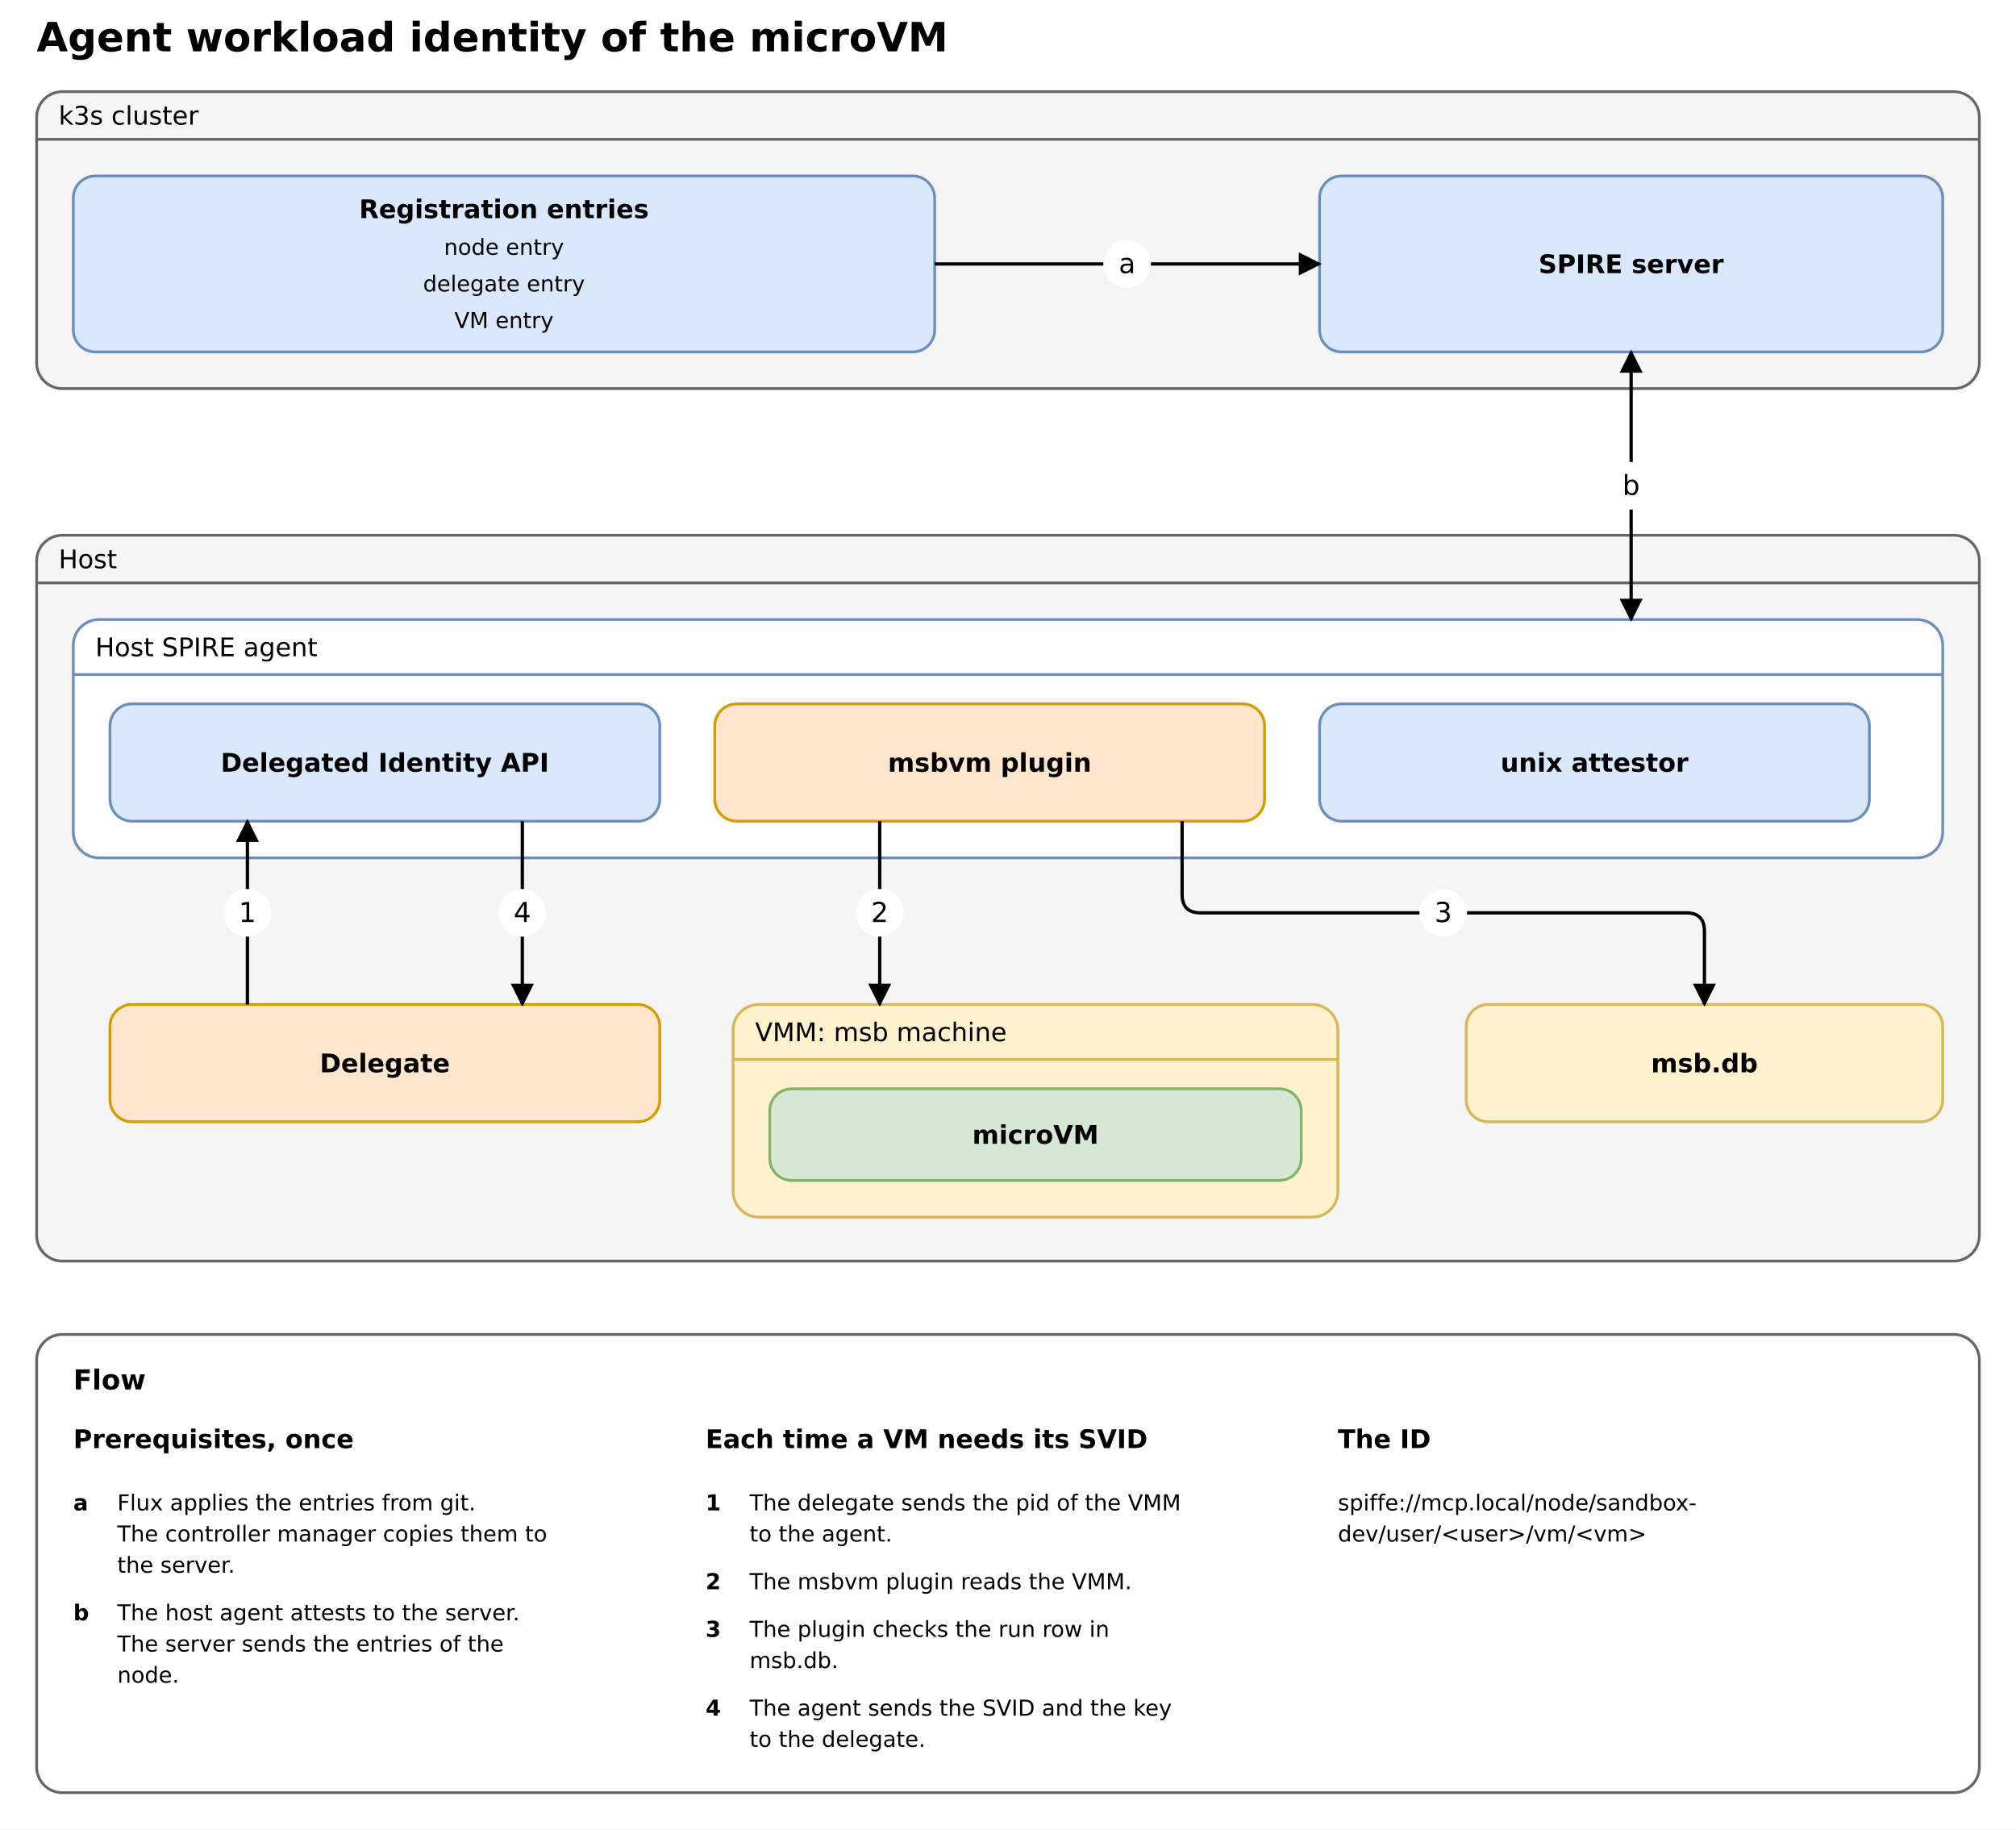
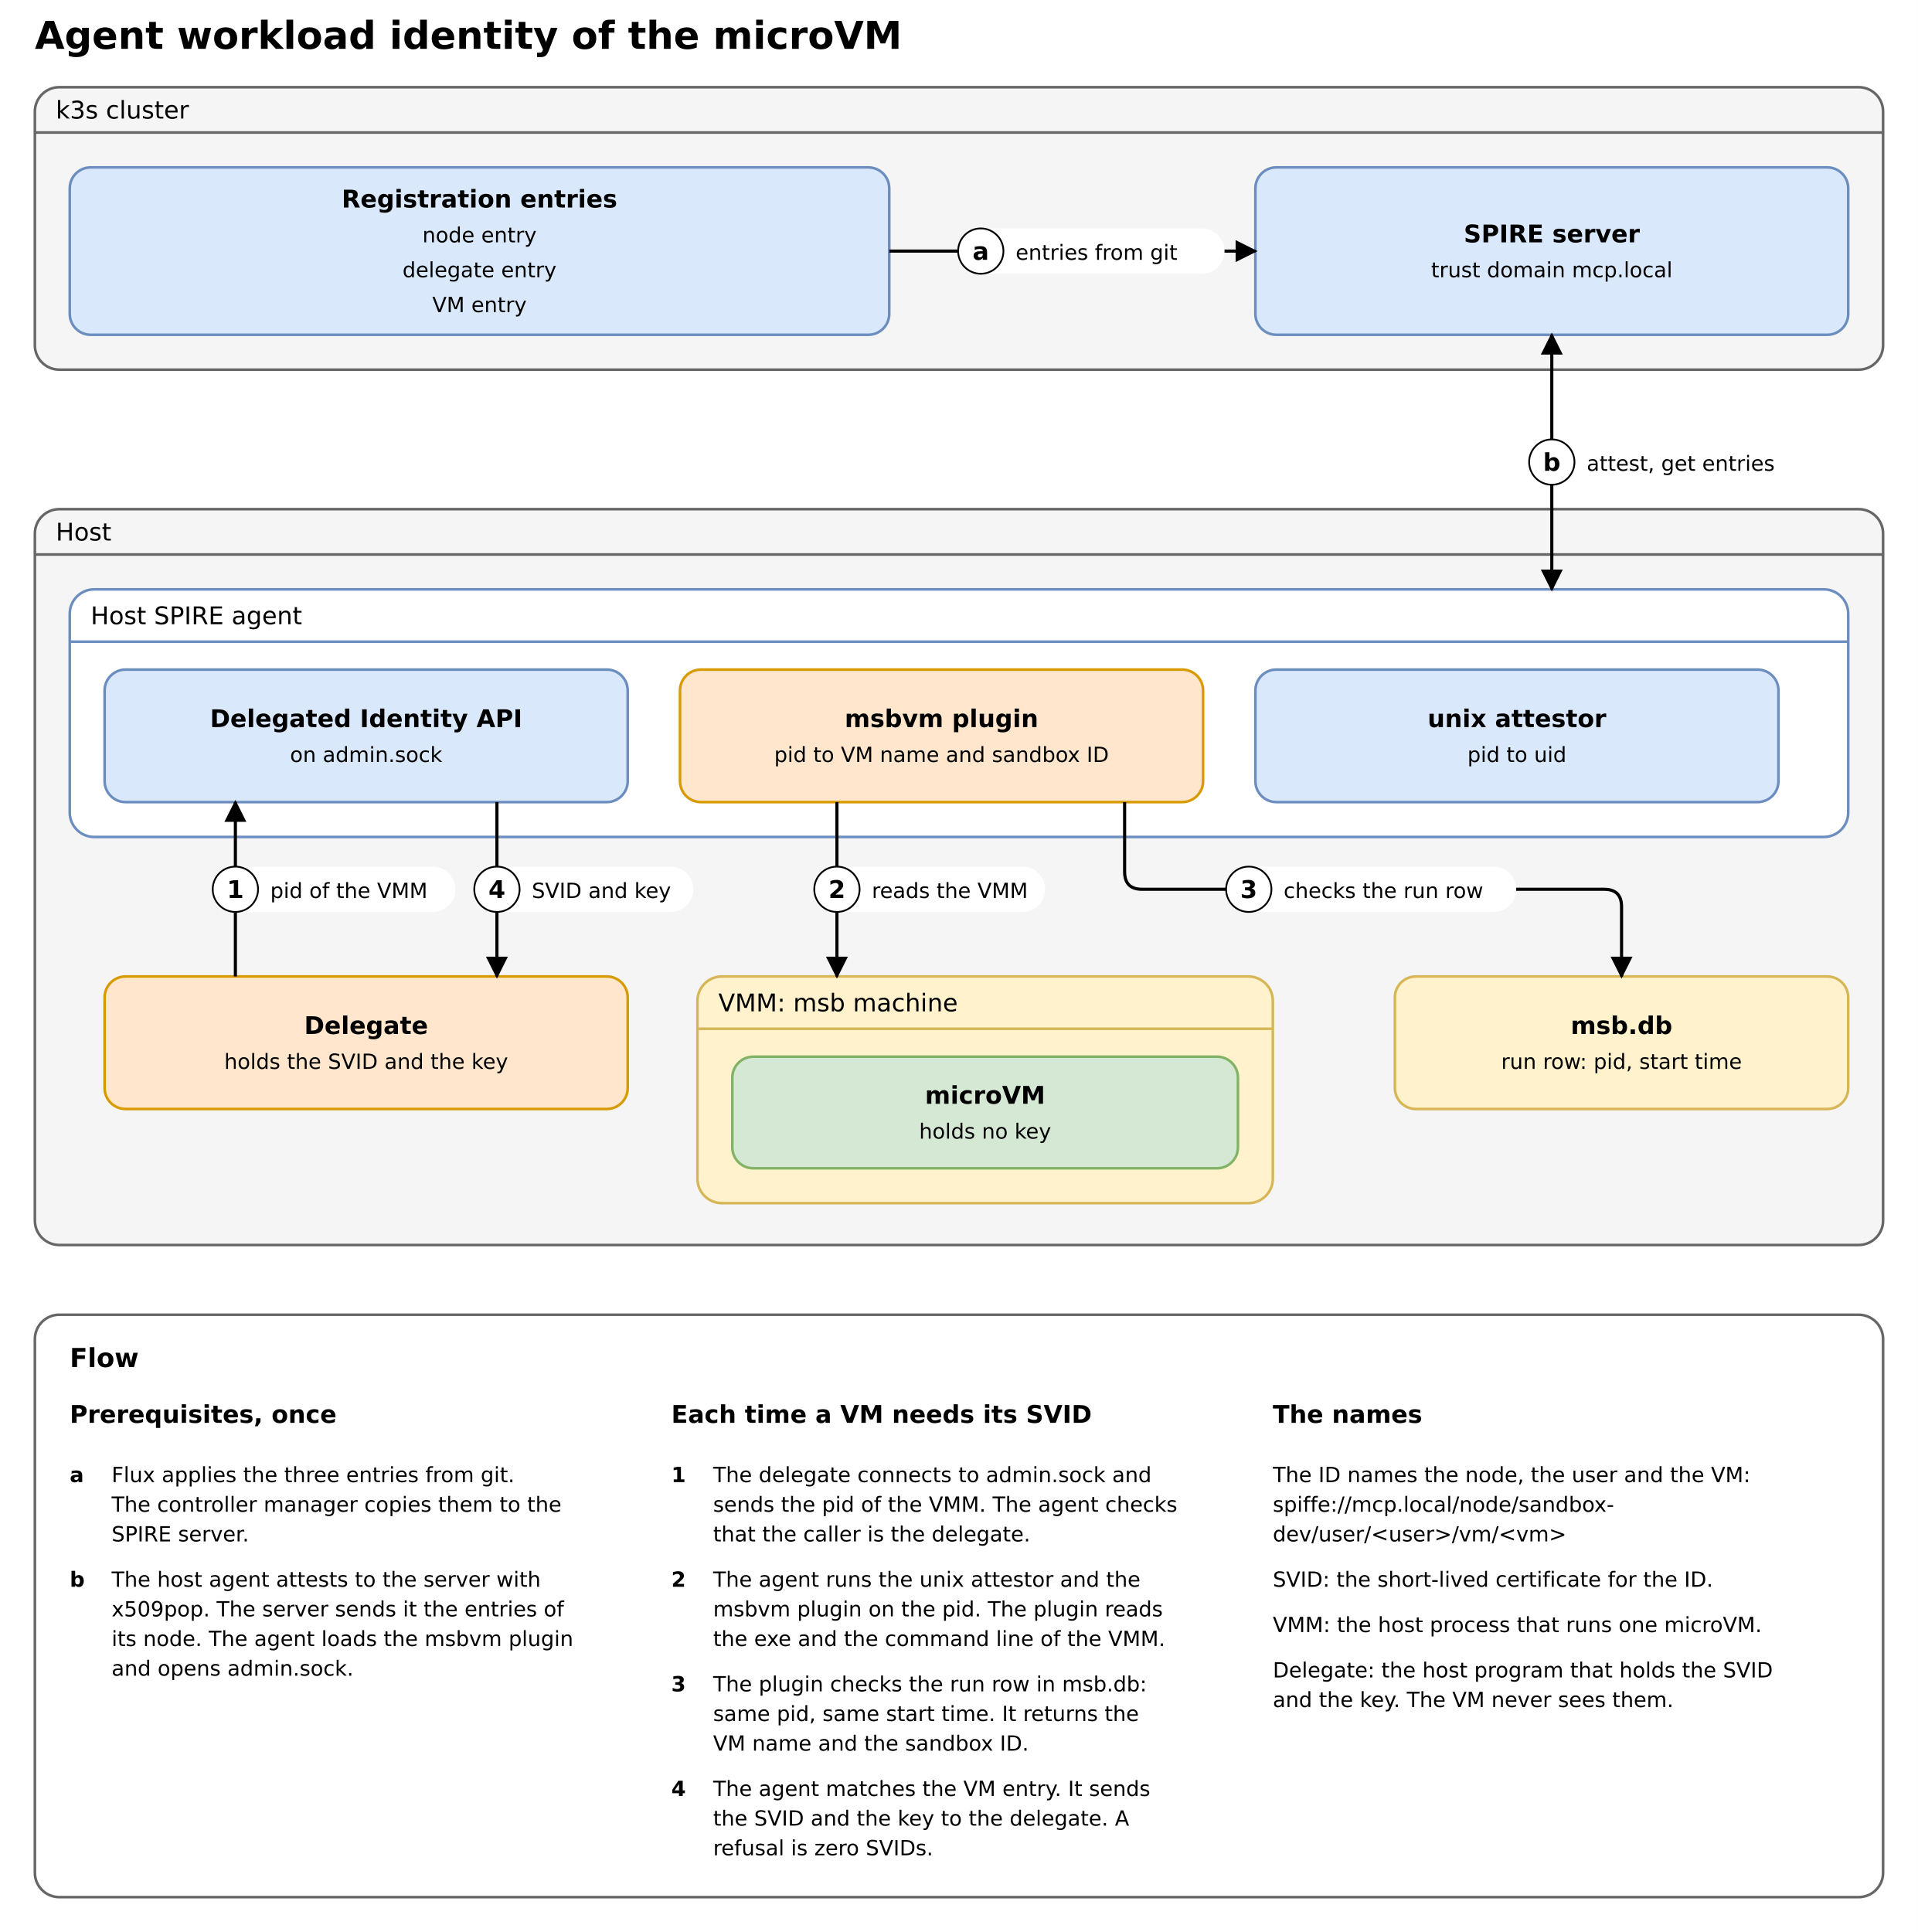
- <svg xmlns="http://www.w3.org/2000/svg" width="1100" height="998" viewBox="0 0 1100 998" font-family="DejaVu Sans, Verdana, Helvetica, Arial, sans-serif">
+ <svg xmlns="http://www.w3.org/2000/svg" width="1100" height="1108" viewBox="0 0 1100 1108" font-family="DejaVu Sans, Verdana, Helvetica, Arial, sans-serif">
  <defs>
    <marker id="ar" viewBox="0 0 10 10" refX="9" refY="5" markerWidth="7" markerHeight="7" orient="auto-start-reverse">
      <path d="M0,0 L10,5 L0,10 z" fill="#000" />
    </marker>
  </defs>
-   <rect width="1100" height="998" fill="#ffffff" />
+   <rect width="1100" height="1108" fill="#ffffff" />
  <text x="20" y="28" font-size="22" font-weight="bold" fill="#000">Agent workload identity of the microVM</text>
  <rect x="20" y="50" width="1060" height="162" rx="14" fill="#f5f5f5" stroke="#666666" stroke-width="1.5" />
  <line x1="20" y1="76" x2="1080" y2="76" stroke="#666666" stroke-width="1.5" />
  <text x="32" y="68.0" font-size="14" fill="#000">k3s cluster</text>
  <rect x="40" y="96" width="470" height="96" rx="12" fill="#dae8fc" stroke="#6c8ebf" stroke-width="1.5" />
  <text x="275.0" y="119.0" font-size="14" text-anchor="middle" fill="#000" font-weight="bold">Registration entries</text>
  <text x="275.0" y="139.0" font-size="12" text-anchor="middle" fill="#000">node entry</text>
  <text x="275.0" y="159.0" font-size="12" text-anchor="middle" fill="#000">delegate entry</text>
  <text x="275.0" y="179.0" font-size="12" text-anchor="middle" fill="#000">VM entry</text>
  <rect x="720" y="96" width="340" height="96" rx="12" fill="#dae8fc" stroke="#6c8ebf" stroke-width="1.5" />
-   <text x="890.0" y="149.0" font-size="14" text-anchor="middle" fill="#000" font-weight="bold">SPIRE server</text>
-   <rect x="20" y="292" width="1060" height="396" rx="14" fill="#f5f5f5" stroke="#666666" stroke-width="1.5" />
+   <text x="890.0" y="139.0" font-size="14" text-anchor="middle" fill="#000" font-weight="bold">SPIRE server</text>
+   <text x="890.0" y="159.0" font-size="12" text-anchor="middle" fill="#000">trust domain mcp.local</text>
+   <rect x="20" y="292" width="1060" height="422" rx="14" fill="#f5f5f5" stroke="#666666" stroke-width="1.5" />
  <line x1="20" y1="318" x2="1080" y2="318" stroke="#666666" stroke-width="1.5" />
  <text x="32" y="310.0" font-size="14" fill="#000">Host</text>
-   <rect x="40" y="338" width="1020" height="130" rx="14" fill="#ffffff" stroke="#6c8ebf" stroke-width="1.5" />
+   <rect x="40" y="338" width="1020" height="142" rx="14" fill="#ffffff" stroke="#6c8ebf" stroke-width="1.5" />
  <line x1="40" y1="368" x2="1060" y2="368" stroke="#6c8ebf" stroke-width="1.5" />
  <text x="52" y="358.0" font-size="14" fill="#000">Host SPIRE agent</text>
-   <rect x="60" y="384" width="300" height="64" rx="12" fill="#dae8fc" stroke="#6c8ebf" stroke-width="1.5" />
-   <text x="210.0" y="421.0" font-size="14" text-anchor="middle" fill="#000" font-weight="bold">Delegated Identity API</text>
-   <rect x="390" y="384" width="300" height="64" rx="12" fill="#ffe6cc" stroke="#d79b00" stroke-width="1.5" />
-   <text x="540.0" y="421.0" font-size="14" text-anchor="middle" fill="#000" font-weight="bold">msbvm plugin</text>
-   <rect x="720" y="384" width="300" height="64" rx="12" fill="#dae8fc" stroke="#6c8ebf" stroke-width="1.5" />
-   <text x="870.0" y="421.0" font-size="14" text-anchor="middle" fill="#000" font-weight="bold">unix attestor</text>
-   <rect x="60" y="548" width="300" height="64" rx="12" fill="#ffe6cc" stroke="#d79b00" stroke-width="1.5" />
-   <text x="210.0" y="585.0" font-size="14" text-anchor="middle" fill="#000" font-weight="bold">Delegate</text>
-   <rect x="400" y="548" width="330" height="116" rx="14" fill="#fff2cc" stroke="#d6b656" stroke-width="1.5" />
-   <line x1="400" y1="578" x2="730" y2="578" stroke="#d6b656" stroke-width="1.5" />
-   <text x="412" y="568.0" font-size="14" fill="#000">VMM: msb machine</text>
-   <rect x="420" y="594" width="290" height="50" rx="12" fill="#d5e8d4" stroke="#82b366" stroke-width="1.5" />
-   <text x="565.0" y="624.0" font-size="14" text-anchor="middle" fill="#000" font-weight="bold">microVM</text>
-   <rect x="800" y="548" width="260" height="64" rx="12" fill="#fff2cc" stroke="#d6b656" stroke-width="1.5" />
-   <text x="930.0" y="585.0" font-size="14" text-anchor="middle" fill="#000" font-weight="bold">msb.db</text>
+   <rect x="60" y="384" width="300" height="76" rx="12" fill="#dae8fc" stroke="#6c8ebf" stroke-width="1.5" />
+   <text x="210.0" y="417.0" font-size="14" text-anchor="middle" fill="#000" font-weight="bold">Delegated Identity API</text>
+   <text x="210.0" y="437.0" font-size="12" text-anchor="middle" fill="#000">on admin.sock</text>
+   <rect x="390" y="384" width="300" height="76" rx="12" fill="#ffe6cc" stroke="#d79b00" stroke-width="1.5" />
+   <text x="540.0" y="417.0" font-size="14" text-anchor="middle" fill="#000" font-weight="bold">msbvm plugin</text>
+   <text x="540.0" y="437.0" font-size="12" text-anchor="middle" fill="#000">pid to VM name and sandbox ID</text>
+   <rect x="720" y="384" width="300" height="76" rx="12" fill="#dae8fc" stroke="#6c8ebf" stroke-width="1.5" />
+   <text x="870.0" y="417.0" font-size="14" text-anchor="middle" fill="#000" font-weight="bold">unix attestor</text>
+   <text x="870.0" y="437.0" font-size="12" text-anchor="middle" fill="#000">pid to uid</text>
+   <rect x="60" y="560" width="300" height="76" rx="12" fill="#ffe6cc" stroke="#d79b00" stroke-width="1.5" />
+   <text x="210.0" y="593.0" font-size="14" text-anchor="middle" fill="#000" font-weight="bold">Delegate</text>
+   <text x="210.0" y="613.0" font-size="12" text-anchor="middle" fill="#000">holds the SVID and the key</text>
+   <rect x="400" y="560" width="330" height="130" rx="14" fill="#fff2cc" stroke="#d6b656" stroke-width="1.5" />
+   <line x1="400" y1="590" x2="730" y2="590" stroke="#d6b656" stroke-width="1.5" />
+   <text x="412" y="580.0" font-size="14" fill="#000">VMM: msb machine</text>
+   <rect x="420" y="606" width="290" height="64" rx="12" fill="#d5e8d4" stroke="#82b366" stroke-width="1.5" />
+   <text x="565.0" y="633.0" font-size="14" text-anchor="middle" fill="#000" font-weight="bold">microVM</text>
+   <text x="565.0" y="653.0" font-size="12" text-anchor="middle" fill="#000">holds no key</text>
+   <rect x="800" y="560" width="260" height="76" rx="12" fill="#fff2cc" stroke="#d6b656" stroke-width="1.5" />
+   <text x="930.0" y="593.0" font-size="14" text-anchor="middle" fill="#000" font-weight="bold">msb.db</text>
+   <text x="930.0" y="613.0" font-size="12" text-anchor="middle" fill="#000">run row: pid, start time</text>
  <path d="M510.0,144.0 L720.0,144.0" fill="none" stroke="#000" stroke-width="1.8" marker-end="url(#ar)" />
  <path d="M890.0,338.0 L890.0,192.0" fill="none" stroke="#000" stroke-width="1.8" marker-end="url(#ar)" marker-start="url(#ar)" />
-   <path d="M135.0,548.0 L135.0,448.0" fill="none" stroke="#000" stroke-width="1.8" marker-end="url(#ar)" />
-   <path d="M285.0,448.0 L285.0,548.0" fill="none" stroke="#000" stroke-width="1.8" marker-end="url(#ar)" />
-   <path d="M480.0,448.0 L480.0,548.0" fill="none" stroke="#000" stroke-width="1.8" marker-end="url(#ar)" />
-   <path d="M645.0,448.0 L645.0,488.0 Q645.0,498.0 655.0,498.0 L920.0,498.0 Q930.0,498.0 930.0,508.0 L930.0,548.0" fill="none" stroke="#000" stroke-width="1.8" marker-end="url(#ar)" />
-   <circle cx="615.0" cy="144.0" r="13" fill="#ffffff" />
-   <text x="615.0" y="149.0" font-size="15" text-anchor="middle" fill="#000">a</text>
-   <circle cx="890.0" cy="265.0" r="13" fill="#ffffff" />
-   <text x="890.0" y="270.0" font-size="15" text-anchor="middle" fill="#000">b</text>
-   <circle cx="135.0" cy="498.0" r="13" fill="#ffffff" />
-   <text x="135.0" y="503.0" font-size="15" text-anchor="middle" fill="#000">1</text>
-   <circle cx="285.0" cy="498.0" r="13" fill="#ffffff" />
-   <text x="285.0" y="503.0" font-size="15" text-anchor="middle" fill="#000">4</text>
-   <circle cx="480.0" cy="498.0" r="13" fill="#ffffff" />
-   <text x="480.0" y="503.0" font-size="15" text-anchor="middle" fill="#000">2</text>
-   <circle cx="787.5" cy="498.0" r="13" fill="#ffffff" />
-   <text x="787.5" y="503.0" font-size="15" text-anchor="middle" fill="#000">3</text>
-   <rect x="20" y="728" width="1060" height="250" rx="14" fill="#ffffff" stroke="#666666" stroke-width="1.5" />
-   <text x="40" y="758" font-size="15" font-weight="bold" fill="#000">Flow</text>
-   <text x="40" y="790" font-size="14" font-weight="bold" fill="#000">Prerequisites, once</text>
-   <text x="40" y="824" font-size="12" font-weight="bold" fill="#000">a</text>
-   <text x="64" y="824" font-size="12" fill="#000">Flux applies the entries from git.</text>
-   <text x="64" y="841" font-size="12" fill="#000">The controller manager copies them to</text>
-   <text x="64" y="858" font-size="12" fill="#000">the server.</text>
-   <text x="40" y="884" font-size="12" font-weight="bold" fill="#000">b</text>
-   <text x="64" y="884" font-size="12" fill="#000">The host agent attests to the server.</text>
-   <text x="64" y="901" font-size="12" fill="#000">The server sends the entries of the</text>
-   <text x="64" y="918" font-size="12" fill="#000">node.</text>
-   <text x="385" y="790" font-size="14" font-weight="bold" fill="#000">Each time a VM needs its SVID</text>
-   <text x="385" y="824" font-size="12" font-weight="bold" fill="#000">1</text>
-   <text x="409" y="824" font-size="12" fill="#000">The delegate sends the pid of the VMM</text>
-   <text x="409" y="841" font-size="12" fill="#000">to the agent.</text>
-   <text x="385" y="867" font-size="12" font-weight="bold" fill="#000">2</text>
-   <text x="409" y="867" font-size="12" fill="#000">The msbvm plugin reads the VMM.</text>
-   <text x="385" y="893" font-size="12" font-weight="bold" fill="#000">3</text>
-   <text x="409" y="893" font-size="12" fill="#000">The plugin checks the run row in</text>
-   <text x="409" y="910" font-size="12" fill="#000">msb.db.</text>
-   <text x="385" y="936" font-size="12" font-weight="bold" fill="#000">4</text>
-   <text x="409" y="936" font-size="12" fill="#000">The agent sends the SVID and the key</text>
-   <text x="409" y="953" font-size="12" fill="#000">to the delegate.</text>
-   <text x="730" y="790" font-size="14" font-weight="bold" fill="#000">The ID</text>
-   <text x="730" y="824" font-size="12" fill="#000">spiffe://mcp.local/node/sandbox-</text>
-   <text x="730" y="841" font-size="12" fill="#000">dev/user/&lt;user&gt;/vm/&lt;vm&gt;</text>
+   <path d="M135.0,560.0 L135.0,460.0" fill="none" stroke="#000" stroke-width="1.8" marker-end="url(#ar)" />
+   <path d="M285.0,460.0 L285.0,560.0" fill="none" stroke="#000" stroke-width="1.8" marker-end="url(#ar)" />
+   <path d="M480.0,460.0 L480.0,560.0" fill="none" stroke="#000" stroke-width="1.8" marker-end="url(#ar)" />
+   <path d="M645.0,460.0 L645.0,500.0 Q645.0,510.0 655.0,510.0 L920.0,510.0 Q930.0,510.0 930.0,520.0 L930.0,560.0" fill="none" stroke="#000" stroke-width="1.8" marker-end="url(#ar)" />
+   <rect x="549.5" y="131.0" width="152.8" height="26" rx="13" fill="#ffffff" />
+   <circle cx="562.5" cy="144.0" r="13" fill="#ffffff" stroke="#000" stroke-width="1" />
+   <text x="562.5" y="149.0" font-size="14" font-weight="bold" text-anchor="middle" fill="#000">a</text>
+   <text x="582.5" y="149.0" font-size="12" fill="#000">entries from git</text>
+   <rect x="877.0" y="252.0" width="173.2" height="26" rx="13" fill="#ffffff" />
+   <circle cx="890.0" cy="265.0" r="13" fill="#ffffff" stroke="#000" stroke-width="1" />
+   <text x="890.0" y="270.0" font-size="14" font-weight="bold" text-anchor="middle" fill="#000">b</text>
+   <text x="910.0" y="270.0" font-size="12" fill="#000">attest, get entries</text>
+   <rect x="122.0" y="497.0" width="139.2" height="26" rx="13" fill="#ffffff" />
+   <circle cx="135.0" cy="510.0" r="13" fill="#ffffff" stroke="#000" stroke-width="1" />
+   <text x="135.0" y="515.0" font-size="14" font-weight="bold" text-anchor="middle" fill="#000">1</text>
+   <text x="155.0" y="515.0" font-size="12" fill="#000">pid of the VMM</text>
+   <rect x="272.0" y="497.0" width="125.6" height="26" rx="13" fill="#ffffff" />
+   <circle cx="285.0" cy="510.0" r="13" fill="#ffffff" stroke="#000" stroke-width="1" />
+   <text x="285.0" y="515.0" font-size="14" font-weight="bold" text-anchor="middle" fill="#000">4</text>
+   <text x="305.0" y="515.0" font-size="12" fill="#000">SVID and key</text>
+   <rect x="467.0" y="497.0" width="132.4" height="26" rx="13" fill="#ffffff" />
+   <circle cx="480.0" cy="510.0" r="13" fill="#ffffff" stroke="#000" stroke-width="1" />
+   <text x="480.0" y="515.0" font-size="14" font-weight="bold" text-anchor="middle" fill="#000">2</text>
+   <text x="500.0" y="515.0" font-size="12" fill="#000">reads the VMM</text>
+   <rect x="703.2" y="497.0" width="166.4" height="26" rx="13" fill="#ffffff" />
+   <circle cx="716.2" cy="510.0" r="13" fill="#ffffff" stroke="#000" stroke-width="1" />
+   <text x="716.2" y="515.0" font-size="14" font-weight="bold" text-anchor="middle" fill="#000">3</text>
+   <text x="736.2" y="515.0" font-size="12" fill="#000">checks the run row</text>
+   <rect x="20" y="754" width="1060" height="334" rx="14" fill="#ffffff" stroke="#666666" stroke-width="1.5" />
+   <text x="40" y="784" font-size="15" font-weight="bold" fill="#000">Flow</text>
+   <text x="40" y="816" font-size="14" font-weight="bold" fill="#000">Prerequisites, once</text>
+   <text x="40" y="850" font-size="12" font-weight="bold" fill="#000">a</text>
+   <text x="64" y="850" font-size="12" fill="#000">Flux applies the three entries from git.</text>
+   <text x="64" y="867" font-size="12" fill="#000">The controller manager copies them to the</text>
+   <text x="64" y="884" font-size="12" fill="#000">SPIRE server.</text>
+   <text x="40" y="910" font-size="12" font-weight="bold" fill="#000">b</text>
+   <text x="64" y="910" font-size="12" fill="#000">The host agent attests to the server with</text>
+   <text x="64" y="927" font-size="12" fill="#000">x509pop. The server sends it the entries of</text>
+   <text x="64" y="944" font-size="12" fill="#000">its node. The agent loads the msbvm plugin</text>
+   <text x="64" y="961" font-size="12" fill="#000">and opens admin.sock.</text>
+   <text x="385" y="816" font-size="14" font-weight="bold" fill="#000">Each time a VM needs its SVID</text>
+   <text x="385" y="850" font-size="12" font-weight="bold" fill="#000">1</text>
+   <text x="409" y="850" font-size="12" fill="#000">The delegate connects to admin.sock and</text>
+   <text x="409" y="867" font-size="12" fill="#000">sends the pid of the VMM. The agent checks</text>
+   <text x="409" y="884" font-size="12" fill="#000">that the caller is the delegate.</text>
+   <text x="385" y="910" font-size="12" font-weight="bold" fill="#000">2</text>
+   <text x="409" y="910" font-size="12" fill="#000">The agent runs the unix attestor and the</text>
+   <text x="409" y="927" font-size="12" fill="#000">msbvm plugin on the pid. The plugin reads</text>
+   <text x="409" y="944" font-size="12" fill="#000">the exe and the command line of the VMM.</text>
+   <text x="385" y="970" font-size="12" font-weight="bold" fill="#000">3</text>
+   <text x="409" y="970" font-size="12" fill="#000">The plugin checks the run row in msb.db:</text>
+   <text x="409" y="987" font-size="12" fill="#000">same pid, same start time. It returns the</text>
+   <text x="409" y="1004" font-size="12" fill="#000">VM name and the sandbox ID.</text>
+   <text x="385" y="1030" font-size="12" font-weight="bold" fill="#000">4</text>
+   <text x="409" y="1030" font-size="12" fill="#000">The agent matches the VM entry. It sends</text>
+   <text x="409" y="1047" font-size="12" fill="#000">the SVID and the key to the delegate. A</text>
+   <text x="409" y="1064" font-size="12" fill="#000">refusal is zero SVIDs.</text>
+   <text x="730" y="816" font-size="14" font-weight="bold" fill="#000">The names</text>
+   <text x="730" y="850" font-size="12" fill="#000">The ID names the node, the user and the VM:</text>
+   <text x="730" y="867" font-size="12" fill="#000">spiffe://mcp.local/node/sandbox-</text>
+   <text x="730" y="884" font-size="12" fill="#000">dev/user/&lt;user&gt;/vm/&lt;vm&gt;</text>
+   <text x="730" y="910" font-size="12" fill="#000">SVID: the short-lived certificate for the ID.</text>
+   <text x="730" y="936" font-size="12" fill="#000">VMM: the host process that runs one microVM.</text>
+   <text x="730" y="962" font-size="12" fill="#000">Delegate: the host program that holds the SVID</text>
+   <text x="730" y="979" font-size="12" fill="#000">and the key. The VM never sees them.</text>
</svg>
